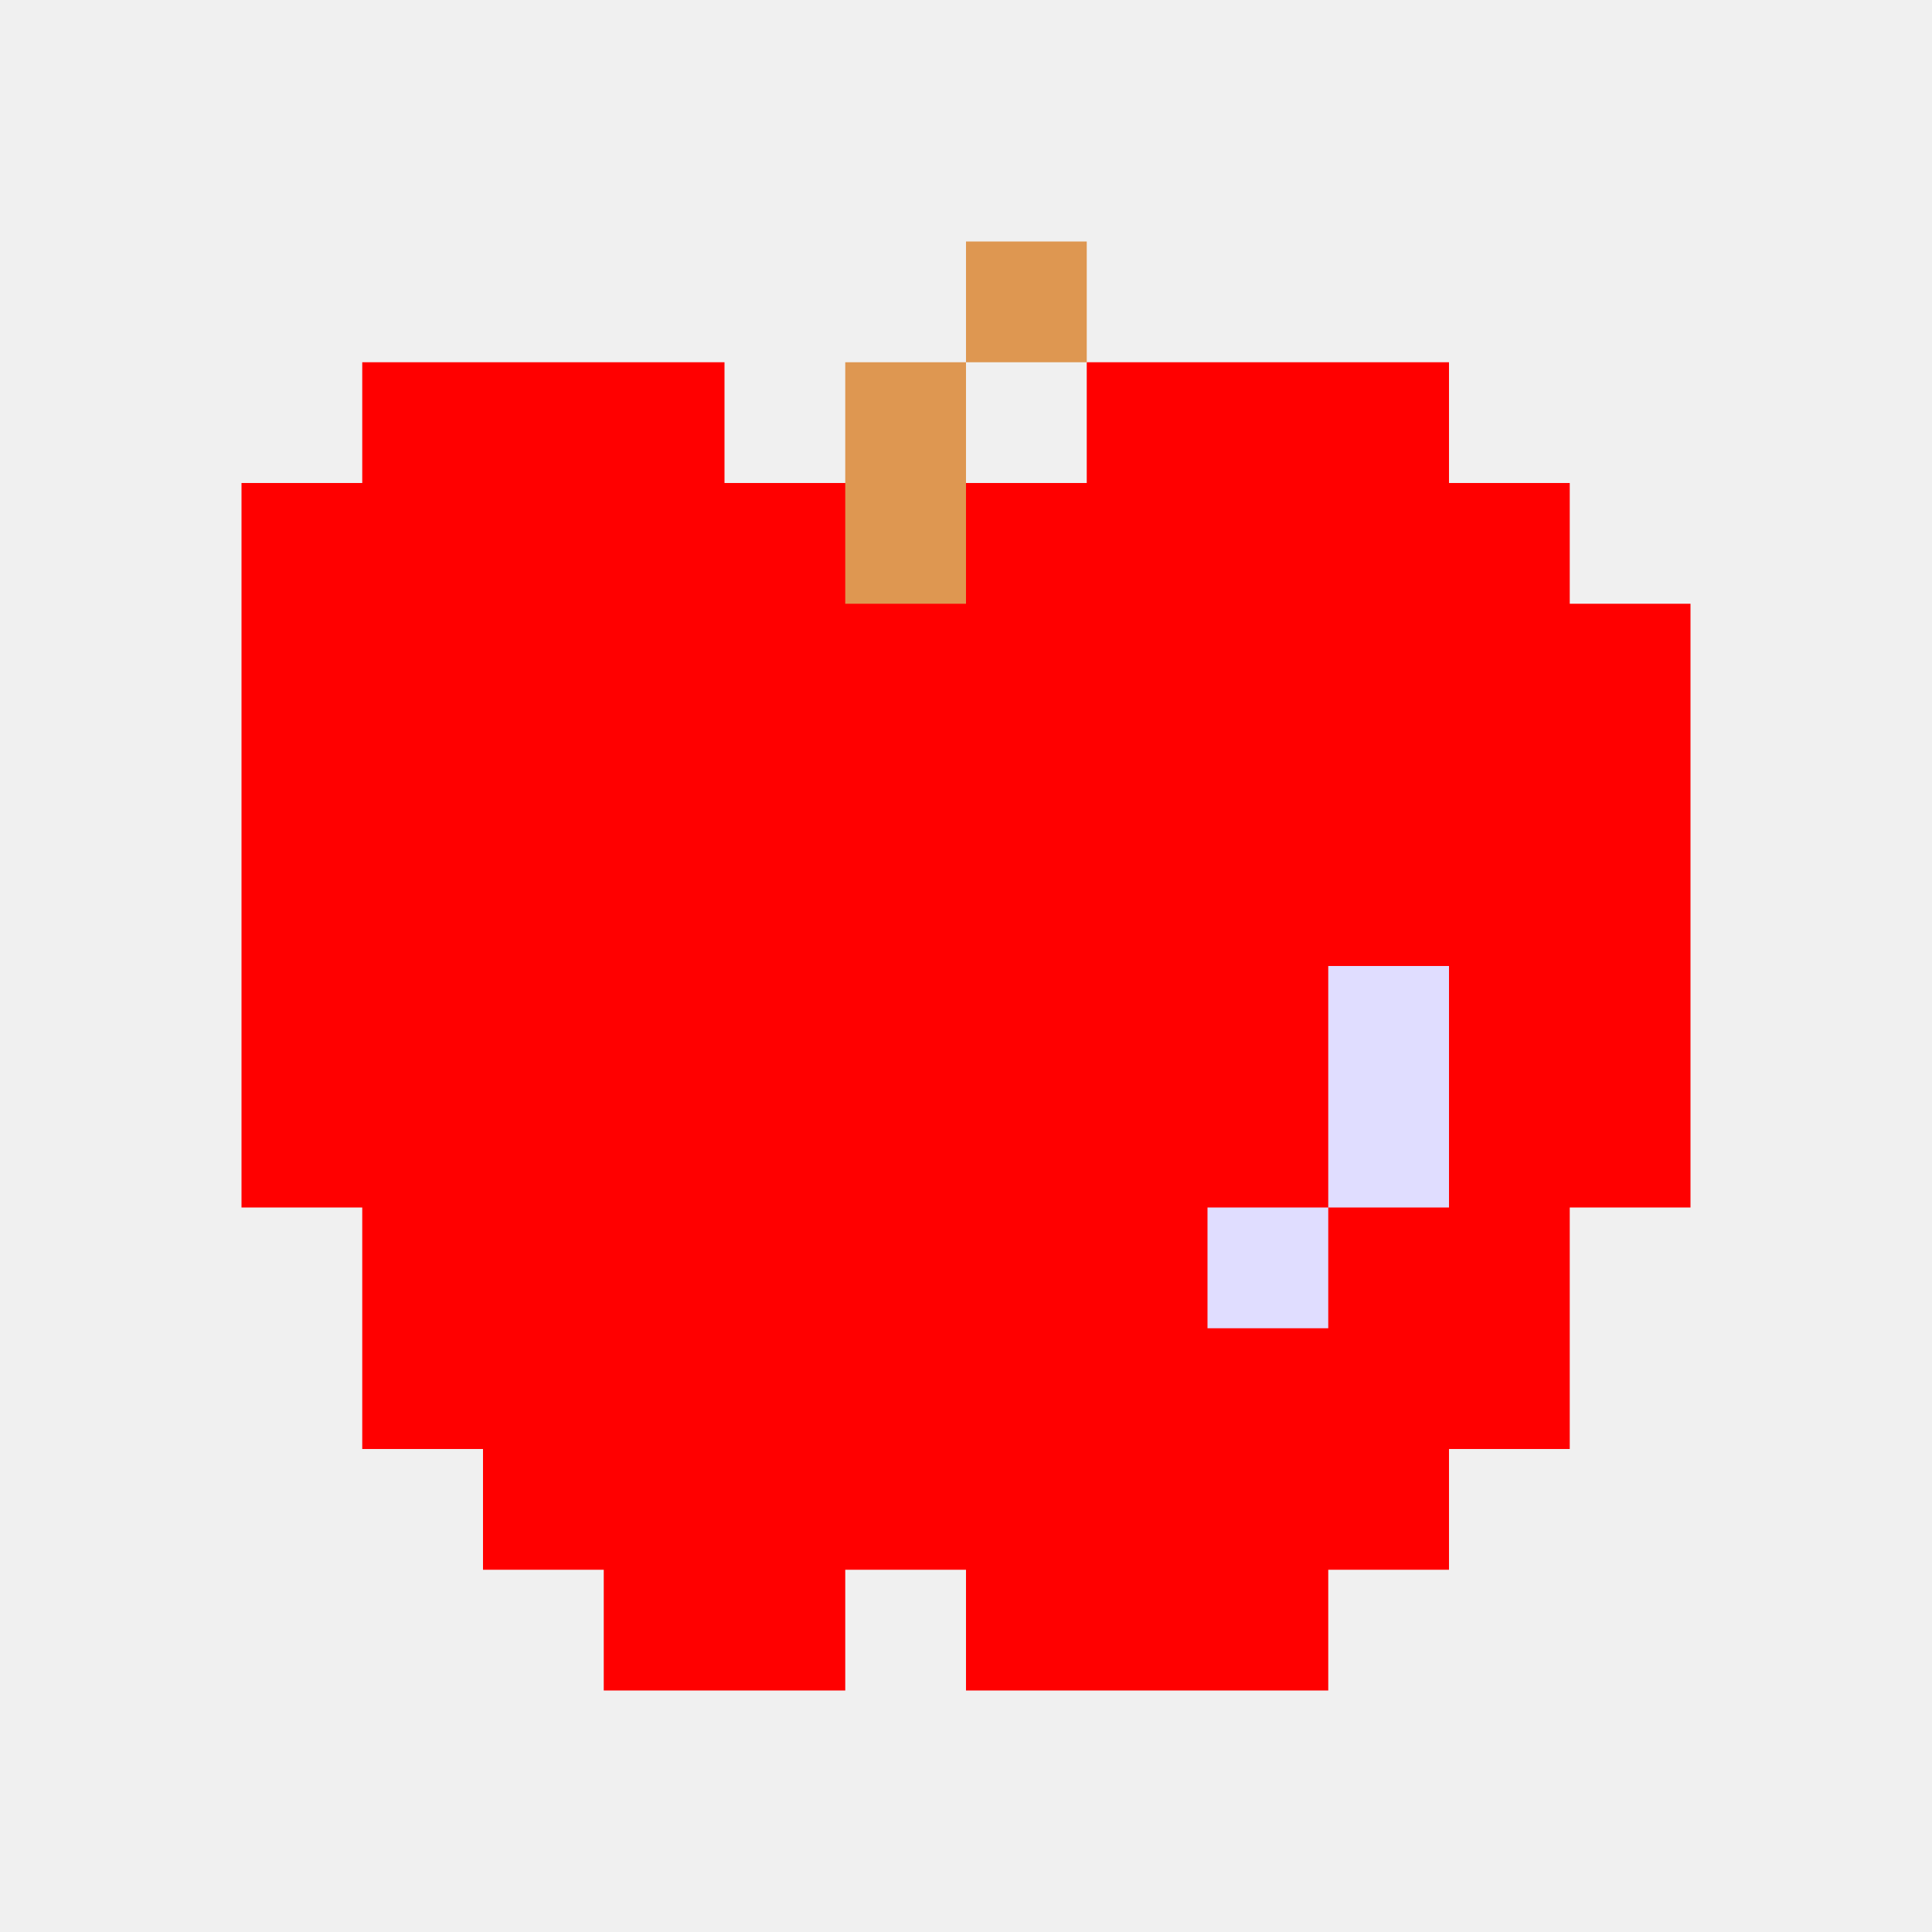
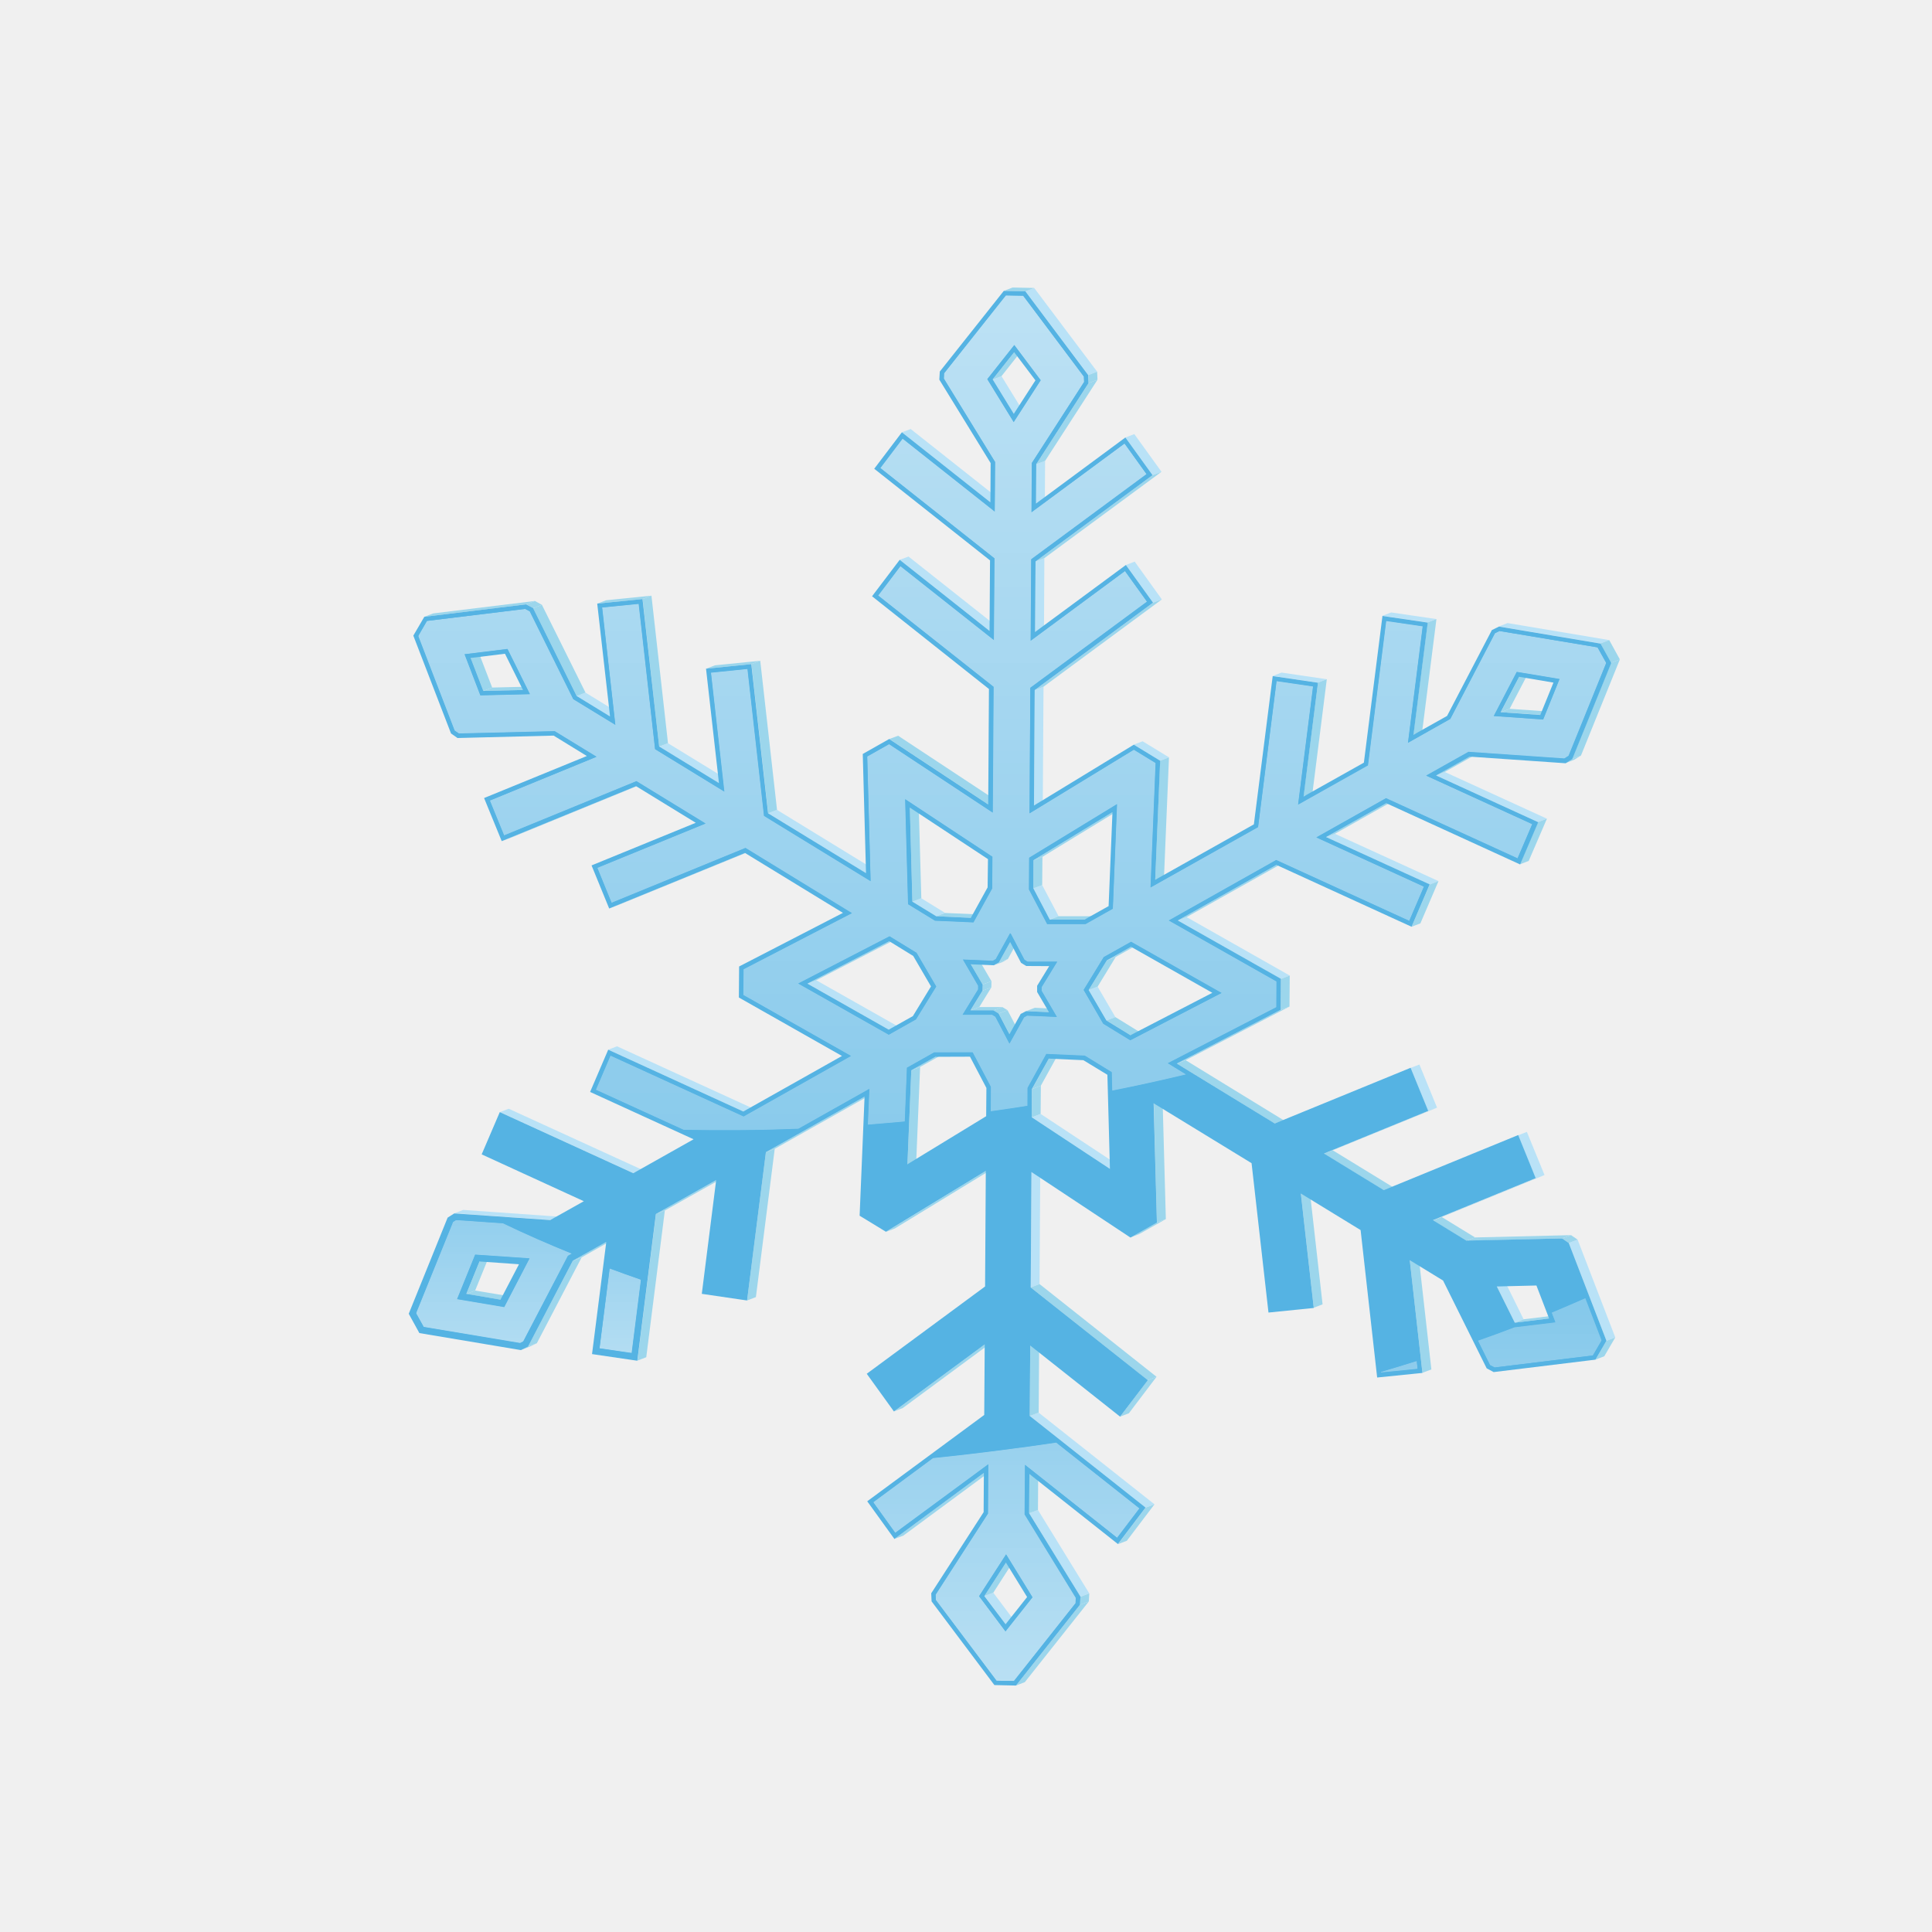
- <svg xmlns="http://www.w3.org/2000/svg" width="16" height="16" viewBox="0 0 16 16" fill="none">
-   <path d="M3 4H2V10H3V12H4V13H5V14H7V13H8V14H11V13H12V12H13V10H14V5H13V4H12V3H9V4H6V3H3V4Z" fill="#FF0000" />
-   <path d="M7 5V3H8V2H9V3H8V5H7Z" fill="#DE9751" />
-   <path d="M11 8H12V10H11V11H10V10H11V8Z" fill="#E0DDFF" />
+ <svg xmlns="http://www.w3.org/2000/svg" version="1.1" id="Ebene_1" x="0px" y="0px" viewBox="0 0 16 16" style="enable-background:new 0 0 16 16;" xml:space="preserve">
+   <style type="text/css">
+ 	.st0{fill:#B9E2F7;}
+ 	.st1{fill:#9CD6EC;}
+ 	.st2{fill:#55B3E3;}
+ 	.st3{filter:url(#Adobe_OpacityMaskFilter);}
+ 	.st4{fill:url(#SVGID_00000163785087301748090820000013893315761678926727_);}
+ 	.st5{mask:url(#SVGID_1_);fill:#FFFFFF;}
+ 	.st6{filter:url(#Adobe_OpacityMaskFilter_00000049188329349138220310000008977745404807292560_);}
+ 	.st7{fill:url(#SVGID_00000173854596460271376140000011624681387579912336_);}
+ 	.st8{mask:url(#SVGID_00000120524706327116295830000003752958114096311973_);fill:#FFFFFF;}
+ 	.st9{filter:url(#Adobe_OpacityMaskFilter_00000124860933596675195030000010699906673094489269_);}
+ 	.st10{fill:url(#SVGID_00000051365199044760781790000006440985469231613342_);}
+ 	.st11{mask:url(#SVGID_00000109745922664757198450000000950738676208512652_);fill:#FFFFFF;}
+ </style>
+   <g>
+     <g>
+       <g>
+         <polygon class="st0" points="3.763,10.048 3.836,10.02 4.631,10.076 4.557,10.103    " />
+         <polygon class="st0" points="4.14,9.21 4.213,9.182 5.319,9.688 5.246,9.716    " />
+         <polygon class="st0" points="5.037,8.693 5.11,8.665 6.229,9.177 6.156,9.205    " />
+         <polygon class="st0" points="4.776,5.764 4.849,5.736 5.125,5.905 5.052,5.933    " />
+         <polygon class="st0" points="8.152,13.217 8.226,13.19 8.401,13.423 8.328,13.451    " />
+         <polygon class="st0" points="5.459,6.182 5.532,6.155 6.027,6.458 5.954,6.486    " />
+         <polygon class="st0" points="8.523,12.532 8.596,12.505 9.021,13.196 8.947,13.224    " />
+         <polygon class="st0" points="6.687,8.146 6.76,8.118 7.434,8.499 7.36,8.527    " />
+         <polygon class="st0" points="6.362,6.735 6.435,6.707 7.246,7.204 7.172,7.232    " />
+         <polygon class="st0" points="8.528,11.726 8.602,11.699 9.561,12.458 9.487,12.486    " />
+         <polygon class="st0" points="8.542,9.706 8.615,9.678 8.609,10.634 8.536,10.662    " />
+         <polygon class="st0" points="7.556,7.467 7.63,7.439 7.828,7.561 7.754,7.588    " />
+         <polygon class="st0" points="8.545,9.253 8.618,9.225 9.265,9.652 9.192,9.68    " />
+         <polygon class="st0" points="8.558,7.357 8.631,7.33 8.767,7.588 8.694,7.616    " />
+         <polygon class="st0" points="9.016,8.199 9.09,8.171 9.237,8.423 9.164,8.451    " />
+         <polygon class="st0" points="7.451,4.636 7.524,4.609 8.268,5.198 8.195,5.225    " />
+         <polygon class="st0" points="8.569,5.715 8.642,5.687 8.636,6.643 8.563,6.671    " />
+         <polygon class="st0" points="7.469,3.58 7.542,3.553 8.275,4.133 8.202,4.161    " />
+         <polygon class="st0" points="8.576,4.65 8.649,4.622 8.646,5.206 8.572,5.234    " />
+         <polygon class="st0" points="8.221,3.143 8.294,3.115 8.469,3.4 8.396,3.427    " />
+         <polygon class="st0" points="8.582,3.844 8.655,3.817 8.653,4.142 8.58,4.17    " />
+         <polygon class="st0" points="9.39,6.166 9.463,6.139 9.681,6.272 9.607,6.3    " />
+         <polygon class="st0" points="9.754,7.623 9.827,7.595 10.681,8.079 10.608,8.107    " />
+         <polygon class="st0" points="9.324,4.679 9.397,4.651 9.622,4.964 9.549,4.991    " />
+         <polygon class="st0" points="8.492,2.413 8.565,2.385 9.086,3.078 9.013,3.106    " />
+         <polygon class="st0" points="9.32,3.623 9.394,3.595 9.619,3.907 9.545,3.935    " />
+         <polygon class="st0" points="11.682,8.844 11.755,8.816 11.901,9.173 11.827,9.201    " />
+         <polygon class="st0" points="12.396,10.654 12.47,10.626 12.618,10.926 12.545,10.954    " />
+         <polygon class="st0" points="10.54,5.598 10.613,5.57 10.988,5.625 10.915,5.653    " />
+         <polygon class="st0" points="12.572,9.402 12.645,9.374 12.791,9.731 12.717,9.759    " />
+         <polygon class="st0" points="10.982,6.932 11.055,6.905 11.913,7.297 11.84,7.325    " />
+         <polygon class="st0" points="12.992,10.294 13.065,10.266 13.377,11.076 13.304,11.104    " />
+         <polygon class="st0" points="11.448,5.1 11.521,5.072 11.896,5.127 11.823,5.155    " />
+         <polygon class="st0" points="11.891,6.421 11.965,6.393 12.811,6.78 12.737,6.808    " />
+         <polygon class="st0" points="12.412,5.188 12.485,5.16 13.327,5.301 13.253,5.329    " />
+       </g>
+       <g>
+         <polygon class="st1" points="3.971,10.448 4.044,10.42 3.935,10.688 3.862,10.716    " />
+         <polygon class="st1" points="3.862,10.716 3.935,10.688 4.219,10.735 4.145,10.763    " />
+         <polygon class="st1" points="4.373,11.151 4.446,11.124 4.388,11.152 4.315,11.18    " />
+         <polygon class="st1" points="4.744,10.441 4.817,10.413 4.446,11.124 4.373,11.151    " />
+         <polygon class="st1" points="5.022,10.284 5.095,10.256 4.817,10.413 4.744,10.441    " />
+         <polygon class="st1" points="5.433,10.053 5.506,10.025 5.352,11.24 5.279,11.268    " />
+         <polygon class="st1" points="3.898,5.449 3.971,5.421 4.076,5.694 4.003,5.722    " />
+         <polygon class="st1" points="4.003,5.722 4.076,5.694 4.404,5.686 4.33,5.714    " />
+         <polygon class="st1" points="5.932,9.773 6.005,9.745 5.506,10.025 5.433,10.053    " />
+         <polygon class="st1" points="3.514,5.108 3.587,5.08 4.43,4.977 4.357,5.005    " />
+         <polygon class="st1" points="4.357,5.005 4.43,4.977 4.488,5.009 4.415,5.037    " />
+         <polygon class="st1" points="4.415,5.037 4.488,5.009 4.849,5.736 4.776,5.764    " />
+         <polygon class="st1" points="6.343,9.542 6.416,9.514 6.26,10.742 6.187,10.77    " />
+         <polygon class="st1" points="5.268,6.511 5.341,6.483 4.228,6.939 4.155,6.966    " />
+         <polygon class="st1" points="8.331,12.941 8.404,12.913 8.226,13.19 8.152,13.217    " />
+         <polygon class="st1" points="4.946,4.999 5.02,4.971 5.395,4.933 5.322,4.961    " />
+         <polygon class="st1" points="5.322,4.961 5.395,4.933 5.532,6.155 5.459,6.182    " />
+         <polygon class="st1" points="6.17,7.064 6.244,7.036 5.118,7.496 5.045,7.524    " />
+         <polygon class="st1" points="8.147,12.198 8.221,12.171 7.48,12.718 7.406,12.745    " />
+         <polygon class="st1" points="7.16,9.082 7.233,9.054 6.416,9.514 6.343,9.542    " />
+         <polygon class="st1" points="8.525,12.207 8.598,12.179 8.596,12.505 8.523,12.532    " />
+         <polygon class="st1" points="8.944,13.29 9.017,13.263 8.487,13.931 8.414,13.959    " />
+         <polygon class="st1" points="8.155,11.134 8.228,11.106 7.476,11.661 7.403,11.689    " />
+         <polygon class="st1" points="8.947,13.224 9.021,13.196 9.017,13.263 8.944,13.29    " />
+         <polygon class="st1" points="5.847,5.538 5.921,5.51 6.296,5.472 6.223,5.5    " />
+         <polygon class="st1" points="6.223,5.5 6.296,5.472 6.435,6.707 6.362,6.735    " />
+         <polygon class="st1" points="7.547,8.864 7.62,8.836 7.588,9.614 7.515,9.642    " />
+         <polygon class="st1" points="8.532,11.143 8.606,11.115 8.602,11.699 8.528,11.726    " />
+         <polygon class="st1" points="7.365,7.795 7.439,7.768 6.76,8.118 6.687,8.146    " />
+         <polygon class="st1" points="7.747,8.752 7.82,8.724 7.62,8.836 7.547,8.864    " />
+         <polygon class="st1" points="8.164,9.697 8.238,9.669 7.41,10.174 7.337,10.202    " />
+         <polygon class="st1" points="9.487,12.486 9.561,12.458 9.332,12.76 9.258,12.788    " />
+         <polygon class="st1" points="7.535,6.688 7.608,6.66 7.63,7.439 7.556,7.467    " />
+         <polygon class="st1" points="8.137,8.204 8.21,8.177 8.11,8.34 8.037,8.368    " />
+         <polygon class="st1" points="8.137,8.153 8.211,8.126 8.21,8.177 8.137,8.204    " />
+         <polygon class="st1" points="8.04,7.986 8.113,7.958 8.211,8.126 8.137,8.153    " />
+         <polygon class="st1" points="8.037,8.368 8.11,8.34 8.301,8.34 8.227,8.368    " />
+         <polygon class="st1" points="8.227,8.368 8.301,8.34 8.344,8.366 8.271,8.394    " />
+         <polygon class="st1" points="8.271,8.394 8.344,8.366 8.434,8.538 8.361,8.566    " />
+         <polygon class="st1" points="8.547,9.019 8.62,8.991 8.618,9.225 8.545,9.253    " />
+         <polygon class="st1" points="7.754,7.588 7.828,7.561 8.114,7.573 8.041,7.601    " />
+         <polygon class="st1" points="8.536,10.662 8.609,10.634 9.578,11.402 9.505,11.43    " />
+         <polygon class="st1" points="9.505,11.43 9.578,11.402 9.349,11.704 9.276,11.732    " />
+         <polygon class="st1" points="8.273,7.97 8.347,7.942 8.303,7.967 8.23,7.994    " />
+         <polygon class="st1" points="8.686,8.767 8.759,8.739 8.62,8.991 8.547,9.019    " />
+         <polygon class="st1" points="8.366,7.802 8.439,7.774 8.347,7.942 8.273,7.97    " />
+         <polygon class="st1" points="8.497,8.374 8.57,8.346 8.76,8.355 8.687,8.382    " />
+         <polygon class="st1" points="7.365,6.12 7.438,6.093 8.258,6.634 8.185,6.662    " />
+         <polygon class="st1" points="9.581,10.124 9.655,10.096 9.435,10.22 9.362,10.248    " />
+         <polygon class="st1" points="8.559,7.124 8.633,7.096 8.631,7.33 8.558,7.357    " />
+         <polygon class="st1" points="9.555,9.136 9.628,9.109 9.655,10.096 9.581,10.124    " />
+         <polygon class="st1" points="8.694,7.616 8.767,7.588 9.054,7.588 8.98,7.616    " />
+         <polygon class="st1" points="9.164,8.451 9.237,8.423 9.435,8.545 9.362,8.573    " />
+         <polygon class="st1" points="9.167,7.953 9.24,7.925 9.09,8.171 9.016,8.199    " />
+         <polygon class="st1" points="9.367,7.841 9.44,7.813 9.24,7.925 9.167,7.953    " />
+         <polygon class="st1" points="9.212,6.726 9.285,6.698 8.633,7.096 8.559,7.124    " />
+         <polygon class="st1" points="10.773,9.882 10.846,9.855 10.953,10.802 10.88,10.83    " />
+         <polygon class="st1" points="9.746,8.808 9.819,8.78 10.63,9.277 10.556,9.304    " />
+         <polygon class="st1" points="9.607,6.3 9.681,6.272 9.64,7.258 9.567,7.286    " />
+         <polygon class="st1" points="8.399,2.917 8.473,2.889 8.294,3.115 8.221,3.143    " />
+         <polygon class="st1" points="10.606,8.363 10.679,8.336 9.819,8.78 9.746,8.808    " />
+         <polygon class="st1" points="10.608,8.107 10.681,8.079 10.679,8.336 10.606,8.363    " />
+         <polygon class="st1" points="8.313,2.409 8.386,2.381 8.565,2.385 8.492,2.413    " />
+         <polygon class="st1" points="9.549,4.991 9.622,4.964 8.642,5.687 8.569,5.715    " />
+         <polygon class="st1" points="11.675,10.435 11.749,10.408 11.854,11.341 11.78,11.369    " />
+         <polygon class="st1" points="10.964,9.554 11.037,9.526 11.532,9.829 11.459,9.857    " />
+         <polygon class="st1" points="9.016,3.172 9.089,3.145 8.655,3.817 8.582,3.844    " />
+         <polygon class="st1" points="9.013,3.106 9.086,3.078 9.089,3.145 9.016,3.172    " />
+         <polygon class="st1" points="10.571,7.163 10.644,7.136 9.827,7.595 9.754,7.623    " />
+         <polygon class="st1" points="9.545,3.935 9.619,3.907 8.649,4.622 8.576,4.65    " />
+         <polygon class="st1" points="11.866,10.107 11.94,10.079 12.216,10.248 12.142,10.276    " />
+         <polygon class="st1" points="11.827,9.201 11.901,9.173 11.037,9.526 10.964,9.554    " />
+         <polygon class="st1" points="12.545,10.954 12.618,10.926 12.902,10.891 12.829,10.919    " />
+         <polygon class="st1" points="10.915,5.653 10.988,5.625 10.869,6.568 10.795,6.595    " />
+         <polygon class="st1" points="11.481,6.652 11.554,6.624 11.055,6.905 10.982,6.932    " />
+         <polygon class="st1" points="12.717,9.759 12.791,9.731 11.94,10.079 11.866,10.107    " />
+         <polygon class="st1" points="12.142,10.276 12.216,10.248 13.011,10.229 12.937,10.256    " />
+         <polygon class="st1" points="11.84,7.325 11.913,7.297 11.763,7.647 11.69,7.675    " />
+         <polygon class="st1" points="12.937,10.256 13.011,10.229 13.065,10.266 12.992,10.294    " />
+         <polygon class="st1" points="13.304,11.104 13.377,11.076 13.286,11.232 13.213,11.26    " />
+         <polygon class="st1" points="12.17,6.265 12.243,6.237 11.965,6.393 11.891,6.421    " />
+         <polygon class="st1" points="11.823,5.155 11.896,5.127 11.778,6.056 11.705,6.084    " />
+         <polygon class="st1" points="12.737,6.808 12.811,6.78 12.66,7.13 12.587,7.158    " />
+         <polygon class="st1" points="12.581,5.605 12.655,5.577 12.502,5.87 12.429,5.898    " />
+         <polygon class="st1" points="12.429,5.898 12.502,5.87 12.83,5.893 12.756,5.92    " />
+         <polygon class="st1" points="13.019,6.285 13.093,6.257 13.037,6.292 12.964,6.32    " />
+         <polygon class="st1" points="13.253,5.329 13.327,5.301 13.415,5.461 13.342,5.489    " />
+         <polygon class="st1" points="13.342,5.489 13.415,5.461 13.093,6.257 13.019,6.285    " />
+       </g>
+       <path class="st2" d="M12.937,10.256l0.055,0.038l0.312,0.81l-0.091,0.156l-0.843,0.103    l-0.058-0.031l-0.361-0.727l-0.276-0.169l0.105,0.934l-0.375,0.038l-0.137-1.221    l-0.495-0.303l0.107,0.948l-0.375,0.038L10.365,9.633l-0.811-0.496l0.027,0.988    l-0.219,0.124L8.542,9.706l-0.006,0.956l0.97,0.768L9.276,11.732l-0.744-0.589    L8.528,11.726l0.959,0.759l-0.229,0.302l-0.733-0.58l-0.002,0.325l0.425,0.691    l-0.004,0.067l-0.53,0.669l-0.179-0.004l-0.52-0.693l-0.003-0.067l0.434-0.672    l0.002-0.325l-0.741,0.547l-0.225-0.312l0.969-0.715l0.004-0.584l-0.752,0.555    l-0.225-0.312l0.98-0.723L8.164,9.697l-0.827,0.504l-0.218-0.133L7.16,9.082    L6.343,9.542l-0.156,1.228L5.812,10.715l0.119-0.942l-0.499,0.281l-0.154,1.215    l-0.375-0.055l0.118-0.929L4.744,10.441l-0.371,0.711l-0.059,0.029l-0.841-0.141    l-0.088-0.16l0.322-0.796l0.055-0.035l0.795,0.055l0.278-0.156L3.989,9.56    l0.15-0.35l1.106,0.506l0.499-0.281L4.887,9.043l0.15-0.35l1.119,0.512    l0.817-0.46L6.119,8.261l0.002-0.257l0.86-0.444L6.17,7.064L5.045,7.524    L4.899,7.167l0.863-0.353L5.268,6.511L4.155,6.966L4.009,6.609L4.86,6.261    L4.585,6.092L3.789,6.112L3.735,6.074l-0.312-0.81l0.091-0.156L4.357,5.005    l0.058,0.031L4.776,5.764l0.276,0.169L4.946,4.999l0.375-0.038L5.459,6.182    l0.495,0.303L5.847,5.538l0.375-0.038l0.139,1.235l0.811,0.496L7.145,6.244    l0.219-0.124l0.82,0.542l0.006-0.956L7.222,4.938l0.229-0.302l0.744,0.589    l0.004-0.584L7.24,3.882l0.229-0.302l0.733,0.58l0.002-0.325L7.779,3.144    l0.004-0.067L8.313,2.409l0.179,0.004l0.52,0.693l0.003,0.067L8.582,3.844    L8.58,4.17L9.32,3.623l0.225,0.312L8.576,4.65L8.572,5.234L9.324,4.679    l0.225,0.312L8.569,5.715L8.563,6.671l0.827-0.504l0.218,0.133L9.567,7.286    l0.817-0.459l0.156-1.228l0.375,0.055l-0.119,0.942l0.499-0.28l0.154-1.215    l0.375,0.055l-0.118,0.929l0.278-0.156l0.371-0.711l0.059-0.029l0.841,0.141    l0.089,0.16l-0.323,0.796l-0.055,0.035l-0.795-0.055l-0.278,0.156l0.846,0.387    l-0.15,0.35L11.481,6.652l-0.499,0.28l0.858,0.392L11.69,7.675L10.571,7.163    L9.754,7.623l0.854,0.483l-0.002,0.257L9.746,8.808l0.811,0.496l1.125-0.461    l0.146,0.357l-0.863,0.353l0.495,0.303l1.113-0.456l0.145,0.357l-0.851,0.348    l0.276,0.169L12.937,10.256z M9.362,8.573l0.678-0.351l-0.673-0.381L9.167,7.953    L9.016,8.199l0.147,0.252L9.362,8.573 M6.687,8.146l0.673,0.381l0.2-0.112    l0.15-0.246L7.563,7.917L7.365,7.795L6.687,8.146 M8.545,9.253l0.647,0.427    l-0.021-0.779L8.972,8.78L8.686,8.767l-0.14,0.252L8.545,9.253 M8.167,9.244    l0.002-0.234l-0.136-0.259L7.747,8.752L7.547,8.864L7.515,9.642L8.167,9.244     M8.182,7.115l-0.647-0.427l0.021,0.779l0.198,0.121l0.286,0.013l0.139-0.252    L8.182,7.115 M8.559,7.124L8.558,7.357L8.694,7.616l0.287,0l0.2-0.112    l0.032-0.778L8.559,7.124 M8.497,8.374L8.687,8.382L8.589,8.215l0-0.051    l0.1-0.163L8.499,8L8.456,7.974L8.366,7.802L8.273,7.97L8.23,7.994    L8.04,7.986l0.098,0.168L8.137,8.204l-0.1,0.163l0.19,0l0.043,0.026    l0.09,0.172l0.093-0.168L8.497,8.374 M8.328,13.451l0.178-0.225l-0.175-0.285    l-0.179,0.277L8.328,13.451 M8.399,2.917l-0.178,0.225L8.396,3.427l0.179-0.277    L8.399,2.917 M12.545,10.954l0.284-0.035l-0.105-0.273l-0.328,0.008    L12.545,10.954 M4.003,5.722l0.328-0.008L4.182,5.414L3.898,5.449L4.003,5.722     M12.581,5.605l-0.153,0.293l0.328,0.023l0.109-0.268L12.581,5.605 M4.145,10.763    l0.153-0.293l-0.327-0.023l-0.109,0.268L4.145,10.763" />
+       <defs>
+         <filter id="Adobe_OpacityMaskFilter" filterUnits="userSpaceOnUse" x="3.464" y="2.446" width="9.838" height="6.915">
+           <feColorMatrix type="matrix" values="1 0 0 0 0  0 1 0 0 0  0 0 1 0 0  0 0 0 1 0" />
+         </filter>
+       </defs>
+       <mask maskUnits="userSpaceOnUse" x="3.464" y="2.446" width="9.838" height="6.915" id="SVGID_1_">
+         <g class="st3">
+           <linearGradient id="SVGID_00000052082607163454053450000017421034667684355491_" gradientUnits="userSpaceOnUse" x1="8.382" y1="9.363" x2="8.382" y2="2.445">
+             <stop offset="0" style="stop-color:#505050" />
+             <stop offset="1" style="stop-color:#9C9C9C" />
+           </linearGradient>
+           <path style="fill:url(#SVGID_00000052082607163454053450000017421034667684355491_);" d="M5.996,9.363      c-0.112,0-0.224-0.001-0.335-0.004l-0.729-0.333l0.123-0.286L6.158,9.244      l0.886-0.499L6.154,8.241l0.001-0.215l0.896-0.463L6.173,7.024L5.064,7.479      L4.945,7.186l0.895-0.366L5.27,6.471L4.174,6.921L4.055,6.629l0.882-0.361      L4.594,6.057l-0.793,0.019L3.764,6.052L3.462,5.268l0.073-0.126l0.815-0.1      l0.039,0.021l0.361,0.727l0.345,0.211L4.985,5.03l0.306-0.031l0.135,1.205      l0.57,0.349L5.886,5.569L6.192,5.538l0.137,1.218l0.88,0.538L7.181,6.264      L7.363,6.161l0.856,0.566L8.226,5.688L7.27,4.932l0.187-0.246L8.229,5.297      l0.005-0.673L7.288,3.876l0.187-0.246l0.762,0.603l0.003-0.407L7.815,3.136      l0.002-0.044l0.511-0.647l0.145,0.003l0.504,0.67l0.002,0.045L8.547,3.834      L8.544,4.239l0.769-0.567l0.184,0.256l-0.956,0.706L8.537,5.303l0.779-0.575      l0.184,0.256L8.533,5.698l-0.006,1.036L9.39,6.207l0.182,0.111L9.53,7.347      l0.888-0.499l0.153-1.21l0.305,0.045L10.752,6.66l0.575-0.324l0.151-1.196      L11.784,5.185l-0.122,0.964l0.348-0.196l0.369-0.709l0.038-0.019l0.813,0.136      l0.073,0.13l-0.311,0.77l-0.036,0.023l-0.795-0.055L11.814,6.424l0.877,0.401      l-0.123,0.286l-1.091-0.499l-0.573,0.323l0.89,0.407l-0.123,0.286      l-1.103-0.504L9.683,7.623l0.89,0.504l-0.001,0.215l-0.897,0.463l0.152,0.093      L9.823,8.9c-0.201,0.048-0.407,0.094-0.611,0.135L9.209,9.035L9.205,8.88      L8.983,8.745L8.666,8.731L8.511,9.01L8.511,9.16l-0.002,0      C8.408,9.177,8.306,9.192,8.205,9.206l-0.002,0l0.001-0.205l-0.15-0.285      L7.737,8.717L7.512,8.844L7.495,9.29L7.493,9.29      C7.392,9.299,7.289,9.308,7.187,9.316L7.185,9.316L7.197,9.021L6.612,9.35      C6.406,9.358,6.199,9.363,5.996,9.363z M8.217,8.403l0.027,0.016l0.116,0.221      l0.119-0.215l0.026-0.015L8.75,8.42L8.625,8.206L8.625,8.174l0.128-0.209      L8.51,7.966L8.483,7.949L8.367,7.728L8.248,7.944L8.222,7.959L7.977,7.948      l0.125,0.214l0,0.032L7.975,8.402L8.217,8.403z M9.138,8.477l0.223,0.137      l0.752-0.39L9.367,7.801L9.141,7.927L8.976,8.198L9.138,8.477z M7.361,8.568      l0.224-0.127l0.166-0.271L7.589,7.891l-0.222-0.136L6.614,8.145L7.361,8.568z       M8.99,7.651l0.225-0.127l0.034-0.862L8.524,7.105L8.523,7.366l0.15,0.285      L8.99,7.651z M7.522,7.488l0.222,0.135l0.317,0.014l0.154-0.279l0.002-0.262      L7.498,6.622L7.522,7.488z M12.779,5.957l0.134-0.332l-0.351-0.059      l-0.189,0.363L12.779,5.957z M3.979,5.757l0.407-0.01L4.202,5.376l-0.353,0.043      L3.979,5.757z M8.395,3.493l0.222-0.344L8.4,2.86L8.178,3.14L8.395,3.493z" />
+         </g>
+       </mask>
+       <path class="st5" d="M12.418,5.226l-0.037,0.018l-0.37,0.71l-0.351,0.198l0.122-0.965    l-0.302-0.044l-0.151,1.196l-0.579,0.325l0.124-0.979l-0.302-0.044l-0.153,1.209    L9.528,7.35l0.042-1.031L9.39,6.209l-0.864,0.527l0.007-1.041l0.966-0.713    l-0.182-0.253L8.535,5.307l0.005-0.676l0.955-0.705l-0.182-0.253L8.542,4.243    l0.003-0.409l0.433-0.671L8.976,3.119L8.474,2.449L8.331,2.446L7.819,3.091    L7.817,3.135l0.424,0.691L8.238,4.237L7.475,3.633L7.291,3.876l0.945,0.748    L8.231,5.301L7.457,4.689L7.273,4.932l0.956,0.756l-0.007,1.042L7.363,6.163    l-0.181,0.102l0.028,1.033L6.327,6.757L6.19,5.54L5.888,5.571l0.111,0.985    L5.425,6.204L5.289,5.001l-0.302,0.03l0.109,0.972L4.747,5.79L4.387,5.063    L4.349,5.043L3.536,5.142L3.464,5.267l0.301,0.783l0.035,0.024l0.794-0.019    l0.347,0.212L4.057,6.63L4.175,6.918l1.096-0.449l0.573,0.351L4.947,7.187    l0.118,0.289l1.109-0.454l0.882,0.54L6.158,8.027L6.156,8.24l0.892,0.505    L6.158,9.246L5.056,8.742L4.935,9.025l0.727,0.332    c0.309,0.007,0.626,0.004,0.95-0.009l0.588-0.331L7.187,9.314    c0.101-0.008,0.203-0.017,0.306-0.026l0.018-0.446l0.226-0.127l0.318,0    l0.151,0.286l-0.001,0.202c0.101-0.014,0.203-0.029,0.304-0.045l0.001-0.149    l0.155-0.281l0.319,0.014l0.223,0.137l0.004,0.153    C9.418,8.991,9.621,8.946,9.822,8.898l-0.151-0.093l0.899-0.464l0.001-0.213    L9.679,7.623L10.569,7.122l1.102,0.504l0.121-0.283l-0.891-0.408l0.578-0.325    l1.089,0.498l0.121-0.283l-0.879-0.402l0.351-0.197l0.794,0.055l0.035-0.022    l0.312-0.769l-0.071-0.129L12.418,5.226z M3.978,5.759L3.847,5.418l0.356-0.044    l0.186,0.375L3.978,5.759z M9.251,6.659L9.216,7.526L8.99,7.653L8.672,7.653    L8.521,7.366l0.002-0.263L9.251,6.659z M8.176,3.14l0.224-0.283l0.219,0.292    L8.395,3.496L8.176,3.14z M8.219,7.095L8.217,7.358L8.062,7.639L7.743,7.625    l-0.223-0.137L7.496,6.618L8.219,7.095z M7.586,8.442L7.36,8.569L6.61,8.145    l0.757-0.391l0.224,0.137l0.163,0.279L7.586,8.442z M8.753,8.422L8.506,8.411    L8.481,8.425L8.36,8.643L8.243,8.42L8.217,8.404L7.971,8.404l0.129-0.21    l0-0.031L7.974,7.946l0.247,0.011l0.025-0.014l0.121-0.218l0.117,0.223    l0.026,0.016l0.246,0L8.627,8.174L8.626,8.205L8.753,8.422z M10.117,8.223    L9.36,8.615L9.136,8.478L8.974,8.198L9.141,7.926l0.226-0.127L10.117,8.223z     M12.78,5.959l-0.41-0.029l0.191-0.366l0.355,0.059L12.78,5.959z" />
+       <defs>
+         <filter id="Adobe_OpacityMaskFilter_00000129908776763197620150000004121390640015291307_" filterUnits="userSpaceOnUse" x="7.233" y="10.751" width="6.031" height="3.171">
+           <feColorMatrix type="matrix" values="1 0 0 0 0  0 1 0 0 0  0 0 1 0 0  0 0 0 1 0" />
+         </filter>
+       </defs>
+       <mask maskUnits="userSpaceOnUse" x="7.233" y="10.751" width="6.031" height="3.171" id="SVGID_00000125563667895059050160000010014389114282520222_">
+         <g style="filter:url(#Adobe_OpacityMaskFilter_00000129908776763197620150000004121390640015291307_);">
+           <linearGradient id="SVGID_00000137101374641029648640000002549411325077994882_" gradientUnits="userSpaceOnUse" x1="10.247" y1="13.924" x2="10.247" y2="10.749">
+             <stop offset="0" style="stop-color:#969696" />
+             <stop offset="1" style="stop-color:#474747" />
+           </linearGradient>
+           <path style="fill:url(#SVGID_00000137101374641029648640000002549411325077994882_);" d="M8.253,13.921      l-0.504-0.67l-0.002-0.045l0.434-0.672l0.002-0.405l-0.769,0.567l-0.184-0.256      l0.497-0.367c0.189-0.02,0.38-0.042,0.569-0.066      c0.149-0.019,0.301-0.04,0.451-0.063l0.692,0.547l-0.187,0.246l-0.761-0.603      l-0.003,0.407l0.424,0.69l-0.002,0.045l-0.512,0.647L8.253,13.921z       M8.327,13.508l0.222-0.28L8.332,12.875l-0.222,0.344L8.327,13.508z       M11.435,11.36l0.001-0c0.1-0.029,0.199-0.06,0.295-0.09l0.002-0.001      l0.008,0.069l-0.306,0.031L11.435,11.36z M12.339,11.306l-0.102-0.205      l0.002-0.001c0.102-0.036,0.204-0.074,0.303-0.111l0.337-0.041l-0.031-0.08      l0.002-0.001c0.094-0.039,0.188-0.079,0.279-0.119l0.002-0.001l0.135,0.352      l-0.073,0.126l-0.815,0.1L12.339,11.306z" />
+         </g>
+       </mask>
+       <path style="mask:url(#SVGID_00000125563667895059050160000010014389114282520222_);fill:#FFFFFF;" d="M13.129,10.751    l0.135,0.35l-0.073,0.125l-0.813,0.099l-0.038-0.02l-0.1-0.202    c0.103-0.036,0.204-0.073,0.303-0.111l0.338-0.041l-0.031-0.08    C12.945,10.831,13.038,10.791,13.129,10.751z M11.437,11.361l0.001,0.005    l0.302-0.03l-0.007-0.065C11.635,11.302,11.537,11.332,11.437,11.361z     M8.747,11.947l0.689,0.545l-0.185,0.243l-0.763-0.604l-0.003,0.411l0.424,0.691    L8.907,13.277L8.396,13.922l-0.143-0.003l-0.503-0.669L7.749,13.206l0.433-0.671    l0.003-0.409L7.414,12.694l-0.182-0.253l0.495-0.366    c0.188-0.019,0.377-0.041,0.568-0.066C8.448,11.99,8.598,11.969,8.747,11.947z     M8.332,12.872l-0.224,0.347l0.219,0.292l0.224-0.283L8.332,12.872z" />
+       <defs>
+         <filter id="Adobe_OpacityMaskFilter_00000139985368468288618440000006408969210404616881_" filterUnits="userSpaceOnUse" x="3.446" y="10.105" width="1.862" height="1.101">
+           <feColorMatrix type="matrix" values="1 0 0 0 0  0 1 0 0 0  0 0 1 0 0  0 0 0 1 0" />
+         </filter>
+       </defs>
+       <mask maskUnits="userSpaceOnUse" x="3.446" y="10.105" width="1.862" height="1.101" id="SVGID_00000060744415643062865150000002246694515369325727_">
+         <g style="filter:url(#Adobe_OpacityMaskFilter_00000139985368468288618440000006408969210404616881_);">
+           <linearGradient id="SVGID_00000160898966742148008200000005216768310972302214_" gradientUnits="userSpaceOnUse" x1="4.377" y1="11.207" x2="4.377" y2="10.103">
+             <stop offset="0" style="stop-color:#8D8D8D" />
+             <stop offset="1" style="stop-color:#5D5D5D" />
+           </linearGradient>
+           <path style="fill:url(#SVGID_00000160898966742148008200000005216768310972302214_);" d="M4.964,11.168      l0.084-0.665l0.002,0.001c0.085,0.032,0.172,0.063,0.259,0.093l0.001,0      L5.233,11.207L4.964,11.168z M3.509,10.991L3.444,10.876l0.306-0.757      l0.026-0.017l0.39,0.027c0.185,0.088,0.376,0.172,0.57,0.251l0.004,0.001      l-0.035,0.02L4.334,11.111l-0.028,0.014L3.509,10.991z M4.175,10.822      l0.208-0.399L3.936,10.392L3.788,10.757L4.175,10.822z" />
+         </g>
+       </mask>
+       <path style="mask:url(#SVGID_00000060744415643062865150000002246694515369325727_);fill:#FFFFFF;" d="M5.308,10.598    l-0.077,0.607l-0.266-0.039l0.084-0.661C5.135,10.537,5.221,10.568,5.308,10.598    z M4.735,10.382l-0.032,0.018l-0.37,0.709l-0.026,0.013L3.509,10.989l-0.063-0.114    l0.306-0.755l0.025-0.016l0.389,0.027C4.35,10.22,4.54,10.303,4.735,10.382z     M4.386,10.421l-0.451-0.031L3.785,10.759l0.391,0.066L4.386,10.421z" />
+     </g>
+   </g>
</svg>
